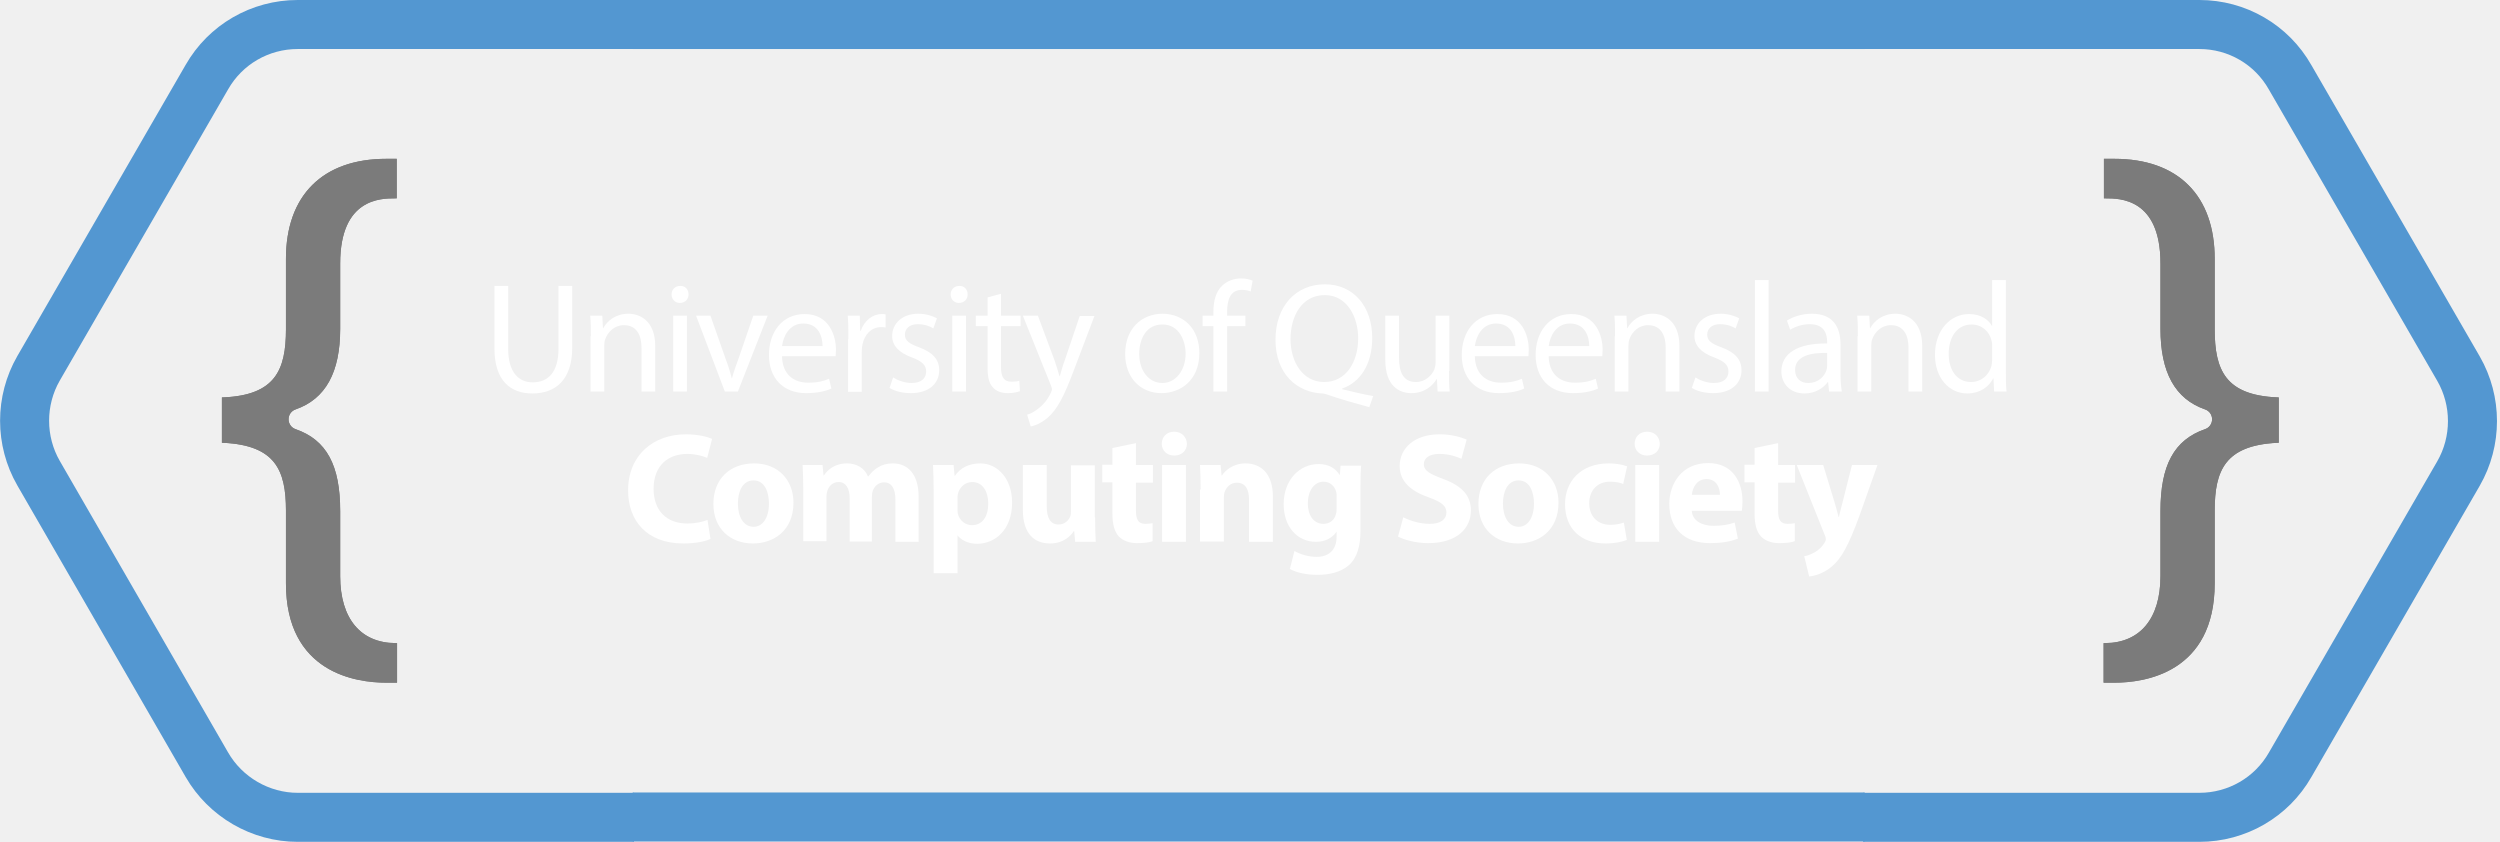
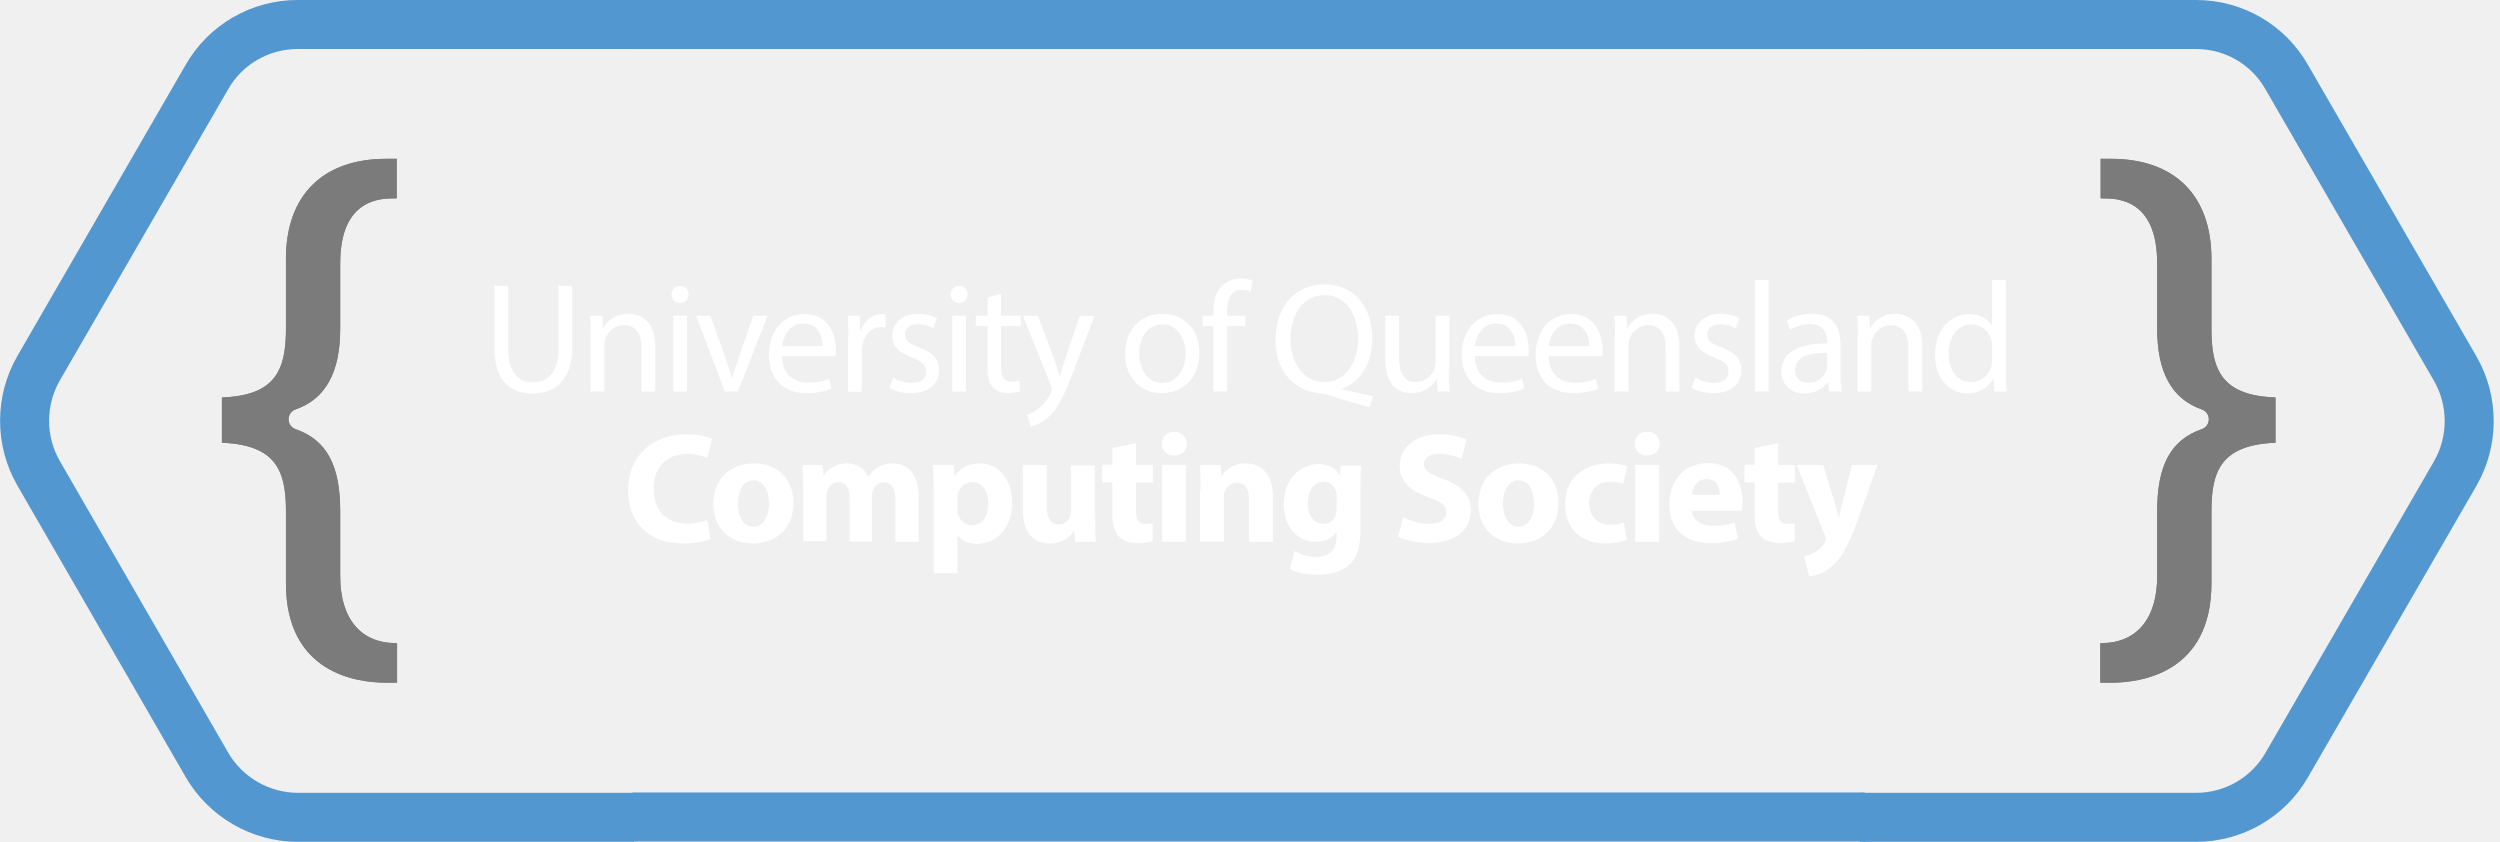
<svg xmlns="http://www.w3.org/2000/svg" version="1.1" x="0px" y="0px" viewBox="0 0 765 257.6" enable-background="new 0 0 765 257.6" xml:space="preserve">
  <g id="Layer_3">
</g>
  <g id="Layer_1">
    <g>
      <path fill="none" stroke="#5397D1" stroke-width="15" stroke-miterlimit="10" d="M273.3,144.9" />
      <path fill="none" stroke="#5397D1" stroke-width="15" stroke-miterlimit="10" d="M194,7.5H91.1c-11.5,0-22.1,6.1-27.8,16.1    l-51.5,89.1c-5.7,9.9-5.7,22.2,0,32.1L63.3,234c5.7,9.9,16.4,16.1,27.8,16.1H194" />
    </g>
    <g>
      <g>
-         <path fill="#7B7B7B" stroke="#7B7B7B" stroke-miterlimit="10" d="M644.2,208.4v-11.1c11-0.1,17.4-7.8,17.4-21v-19.9     c0-13.9,4.1-21.4,13.3-24.6c1.5-0.5,2.5-1.9,2.5-3.5c0-1.6-1-3-2.5-3.5c-8.9-3.1-13.3-11-13.3-24.2v-20c0-20.4-13-20.4-17.2-20.4     h-0.1V49.1h2.7c19.2,0,30.2,11,30.2,30.1v21.6c0,12.6,3.4,20.6,19.6,21.3V135c-16.3,0.8-19.6,8.8-19.6,21.2v22.3     c0,27-21.1,29.9-30.2,29.9L644.2,208.4L644.2,208.4z" />
+         <path fill="#7B7B7B" stroke="#7B7B7B" stroke-miterlimit="10" d="M643.2,208.4v-11.1c11-0.1,17.4-7.8,17.4-21v-19.9     c0-13.9,4.1-21.4,13.3-24.6c1.5-0.5,2.5-1.9,2.5-3.5c0-1.6-1-3-2.5-3.5c-8.9-3.1-13.3-11-13.3-24.2v-20c0-20.4-13-20.4-17.2-20.4     h-0.1V49.1h2.7c19.2,0,30.2,11,30.2,30.1v21.6c0,12.6,3.4,20.6,19.6,21.3V135c-16.3,0.8-19.6,8.8-19.6,21.2v22.3     c0,27-21.1,29.9-30.2,29.9L643.2,208.4L643.2,208.4z" />
      </g>
      <g>
-         <path fill="#7B7B7B" stroke="#7B7B7B" stroke-miterlimit="10" d="M644.2,208.4v-11.1c11-0.1,17.4-7.8,17.4-21v-19.9     c0-13.9,4.1-21.4,13.3-24.6c1.5-0.5,2.5-1.9,2.5-3.5c0-1.6-1-3-2.5-3.5c-8.9-3.1-13.3-11-13.3-24.2v-20c0-20.4-13-20.4-17.2-20.4     h-0.1V49.1h2.7c19.2,0,30.2,11,30.2,30.1v21.6c0,12.6,3.4,20.6,19.6,21.3V135c-16.3,0.8-19.6,8.8-19.6,21.2v22.3     c0,27-21.1,29.9-30.2,29.9L644.2,208.4L644.2,208.4z" />
+         <path fill="#7B7B7B" stroke="#7B7B7B" stroke-miterlimit="10" d="M643.2,208.4v-11.1c11-0.1,17.4-7.8,17.4-21v-19.9     c0-13.9,4.1-21.4,13.3-24.6c1.5-0.5,2.5-1.9,2.5-3.5c0-1.6-1-3-2.5-3.5c-8.9-3.1-13.3-11-13.3-24.2v-20c0-20.4-13-20.4-17.2-20.4     h-0.1V49.1h2.7c19.2,0,30.2,11,30.2,30.1v21.6c0,12.6,3.4,20.6,19.6,21.3V135c-16.3,0.8-19.6,8.8-19.6,21.2v22.3     c0,27-21.1,29.9-30.2,29.9L643.2,208.4L643.2,208.4z" />
      </g>
    </g>
    <g>
      <g>
        <path fill="#7B7B7B" stroke="#7B7B7B" stroke-miterlimit="10" d="M121,208.4v-11.1c-11-0.1-17.4-7.8-17.4-21v-19.9     c0-13.9-4.1-21.4-13.3-24.6c-1.5-0.5-2.5-1.9-2.5-3.5c0-1.6,1-3,2.5-3.5c8.9-3.1,13.3-11,13.3-24.2v-20c0-20.4,13-20.4,17.2-20.4     h0.1V49.1h-2.7C99,49.1,88,60.1,88,79.2v21.6c0,12.6-3.4,20.6-19.6,21.3V135c16.3,0.8,19.6,8.8,19.6,21.2v22.3     c0,27,21.1,29.9,30.2,29.9L121,208.4L121,208.4z" />
      </g>
      <g>
        <path fill="#7B7B7B" stroke="#7B7B7B" stroke-miterlimit="10" d="M121,208.4v-11.1c-11-0.1-17.4-7.8-17.4-21v-19.9     c0-13.9-4.1-21.4-13.3-24.6c-1.5-0.5-2.5-1.9-2.5-3.5c0-1.6,1-3,2.5-3.5c8.9-3.1,13.3-11,13.3-24.2v-20c0-20.4,13-20.4,17.2-20.4     h0.1V49.1h-2.7C99,49.1,88,60.1,88,79.2v21.6c0,12.6-3.4,20.6-19.6,21.3V135c16.3,0.8,19.6,8.8,19.6,21.2v22.3     c0,27,21.1,29.9,30.2,29.9L121,208.4L121,208.4z" />
      </g>
    </g>
    <g>
-       <path fill="none" stroke="#5397D1" stroke-width="15" stroke-miterlimit="10" d="M570.1,250.1H673c11.5,0,22.1-6.1,27.8-16.1    l51.5-89.1c5.7-9.9,5.7-22.2,0-32.1l-51.5-89.1C695.1,13.6,684.5,7.5,673,7.5H570.1" />
+       <path fill="none" stroke="#5397D1" stroke-width="15" stroke-miterlimit="10" d="M569.1,250.1H672c11.5,0,22.1-6.1,27.8-16.1    l51.5-89.1c5.7-9.9,5.7-22.2,0-32.1l-51.5-89.1C694.1,13.6,683.5,7.5,672,7.5H569.1" />
    </g>
    <line fill="none" stroke="#5397D1" stroke-width="15" stroke-miterlimit="10" x1="193.6" y1="7.5" x2="570.6" y2="7.5" />
    <line fill="none" stroke="#5397D1" stroke-width="15" stroke-miterlimit="10" x1="193.6" y1="250" x2="570.6" y2="250" />
    <path fill="none" stroke="#5397D1" stroke-width="15" stroke-miterlimit="10" d="M507.4,171.9" />
  </g>
  <g id="Layer_2">
    <g>
      <path fill="#FFFFFF" d="M155.5,87.5v19.2c0,7.2,3.2,10.3,7.5,10.3c4.8,0,7.9-3.2,7.9-10.3V87.5h4.2v18.9c0,9.9-5.2,14-12.2,14    c-6.6,0-11.6-3.8-11.6-13.8V87.5H155.5z" />
      <path fill="#FFFFFF" d="M180.8,102.9c0-2.4,0-4.4-0.2-6.3h3.7l0.2,3.8h0.1c1.2-2.2,3.8-4.4,7.7-4.4c3.2,0,8.2,1.9,8.2,9.9v13.9    h-4.2v-13.4c0-3.7-1.4-6.9-5.4-6.9c-2.8,0-4.9,2-5.7,4.3c-0.2,0.5-0.3,1.2-0.3,2v14h-4.2V102.9z" />
      <path fill="#FFFFFF" d="M210.7,90.1c0,1.4-1,2.6-2.7,2.6c-1.5,0-2.5-1.2-2.5-2.6c0-1.5,1.1-2.6,2.6-2.6    C209.7,87.4,210.7,88.6,210.7,90.1z M206,119.8V96.6h4.2v23.2H206z" />
      <path fill="#FFFFFF" d="M217.4,96.6l4.6,13.1c0.8,2.1,1.4,4,1.9,6h0.1c0.5-1.9,1.2-3.8,2-6l4.5-13.1h4.4l-9.1,23.2h-4l-8.8-23.2    H217.4z" />
      <path fill="#FFFFFF" d="M239.3,109c0.1,5.7,3.7,8.1,8,8.1c3,0,4.8-0.5,6.4-1.2l0.7,3c-1.5,0.7-4,1.4-7.7,1.4    c-7.2,0-11.4-4.7-11.4-11.7c0-7,4.1-12.5,10.9-12.5c7.6,0,9.6,6.7,9.6,10.9c0,0.9-0.1,1.5-0.1,2H239.3z M251.7,105.9    c0-2.7-1.1-6.9-5.9-6.9c-4.3,0-6.1,3.9-6.5,6.9H251.7z" />
      <path fill="#FFFFFF" d="M259.6,103.8c0-2.7,0-5.1-0.2-7.2h3.7l0.1,4.6h0.2c1.1-3.1,3.6-5.1,6.4-5.1c0.5,0,0.8,0,1.2,0.1v4    c-0.4-0.1-0.9-0.1-1.4-0.1c-3,0-5.1,2.3-5.7,5.4c-0.1,0.6-0.2,1.2-0.2,2v12.4h-4.2V103.8z" />
      <path fill="#FFFFFF" d="M273.3,115.5c1.2,0.8,3.5,1.7,5.6,1.7c3.1,0,4.5-1.5,4.5-3.5c0-2-1.2-3.1-4.3-4.3    c-4.2-1.5-6.1-3.8-6.1-6.6c0-3.7,3-6.8,8-6.8c2.4,0,4.4,0.7,5.7,1.4l-1.1,3.1c-0.9-0.6-2.6-1.3-4.8-1.3c-2.5,0-3.9,1.4-3.9,3.2    c0,1.9,1.4,2.8,4.4,3.9c4,1.5,6.1,3.6,6.1,7c0,4.1-3.2,7-8.7,7c-2.5,0-4.9-0.6-6.5-1.6L273.3,115.5z" />
      <path fill="#FFFFFF" d="M296.1,90.1c0,1.4-1,2.6-2.7,2.6c-1.5,0-2.5-1.2-2.5-2.6c0-1.5,1.1-2.6,2.6-2.6    C295.1,87.4,296.1,88.6,296.1,90.1z M291.4,119.8V96.6h4.2v23.2H291.4z" />
      <path fill="#FFFFFF" d="M306.3,89.9v6.7h6v3.2h-6v12.5c0,2.9,0.8,4.5,3.2,4.5c1.1,0,1.9-0.1,2.4-0.3l0.2,3.2    c-0.8,0.3-2.1,0.6-3.7,0.6c-2,0-3.6-0.6-4.6-1.8c-1.2-1.2-1.6-3.3-1.6-6V99.8h-3.6v-3.2h3.6V91L306.3,89.9z" />
      <path fill="#FFFFFF" d="M317.6,96.6l5.1,13.7c0.5,1.5,1.1,3.4,1.5,4.8h0.1c0.4-1.4,0.9-3.2,1.5-4.8l4.6-13.6h4.5l-6.3,16.6    c-3,8-5.1,12-8,14.5c-2.1,1.8-4.1,2.5-5.2,2.7l-1.1-3.6c1.1-0.3,2.4-1,3.7-2.1c1.2-0.9,2.6-2.5,3.6-4.7c0.2-0.4,0.3-0.8,0.3-1    c0-0.2-0.1-0.6-0.3-1.1L313,96.6H317.6z" />
      <path fill="#FFFFFF" d="M367,108c0,8.6-6,12.3-11.6,12.3c-6.3,0-11.1-4.6-11.1-12c0-7.8,5.1-12.3,11.5-12.3    C362.5,96.1,367,100.9,367,108z M348.6,108.3c0,5.1,2.9,8.9,7.1,8.9c4,0,7.1-3.8,7.1-9c0-3.9-2-8.9-7-8.9    C350.7,99.2,348.6,103.8,348.6,108.3z" />
      <path fill="#FFFFFF" d="M371.3,119.8v-20H368v-3.2h3.3v-1.1c0-3.3,0.7-6.2,2.7-8.1c1.6-1.5,3.7-2.2,5.7-2.2c1.5,0,2.8,0.3,3.6,0.7    l-0.6,3.3c-0.6-0.3-1.5-0.5-2.7-0.5c-3.6,0-4.5,3.2-4.5,6.7v1.2h5.6v3.2h-5.6v20H371.3z" />
      <path fill="#FFFFFF" d="M419,124.6c-4.4-1.2-8.6-2.4-12.4-3.7c-0.7-0.2-1.3-0.5-2-0.5c-7.7-0.3-14.3-6-14.3-16.4    c0-10.4,6.3-17,15.1-17c8.8,0,14.5,6.8,14.5,16.4c0,8.3-3.8,13.6-9.2,15.5v0.2c3.2,0.8,6.7,1.6,9.5,2.1L419,124.6z M415.6,103.5    c0-6.5-3.4-13.2-10.2-13.2c-7.1,0-10.5,6.5-10.5,13.5c0,6.9,3.7,13.1,10.3,13.1C411.8,116.9,415.6,110.9,415.6,103.5z" />
      <path fill="#FFFFFF" d="M443.4,113.5c0,2.4,0,4.5,0.2,6.3h-3.7l-0.2-3.8h-0.1c-1.1,1.9-3.6,4.3-7.7,4.3c-3.6,0-8-2-8-10.2V96.6    h4.2v12.9c0,4.4,1.3,7.4,5.2,7.4c2.8,0,4.8-2,5.6-3.8c0.2-0.6,0.4-1.4,0.4-2.2V96.6h4.2V113.5z" />
      <path fill="#FFFFFF" d="M451.3,109c0.1,5.7,3.7,8.1,8,8.1c3,0,4.8-0.5,6.4-1.2l0.7,3c-1.5,0.7-4,1.4-7.7,1.4    c-7.2,0-11.4-4.7-11.4-11.7c0-7,4.1-12.5,10.9-12.5c7.6,0,9.6,6.7,9.6,10.9c0,0.9-0.1,1.5-0.1,2H451.3z M463.7,105.9    c0-2.7-1.1-6.9-5.9-6.9c-4.3,0-6.1,3.9-6.5,6.9H463.7z" />
      <path fill="#FFFFFF" d="M473.9,109c0.1,5.7,3.7,8.1,8,8.1c3,0,4.8-0.5,6.4-1.2l0.7,3c-1.5,0.7-4,1.4-7.7,1.4    c-7.2,0-11.4-4.7-11.4-11.7c0-7,4.1-12.5,10.9-12.5c7.6,0,9.6,6.7,9.6,10.9c0,0.9-0.1,1.5-0.1,2H473.9z M486.3,105.9    c0-2.7-1.1-6.9-5.9-6.9c-4.3,0-6.1,3.9-6.5,6.9H486.3z" />
      <path fill="#FFFFFF" d="M494.2,102.9c0-2.4,0-4.4-0.2-6.3h3.7l0.2,3.8h0.1c1.2-2.2,3.8-4.4,7.7-4.4c3.2,0,8.2,1.9,8.2,9.9v13.9    h-4.2v-13.4c0-3.7-1.4-6.9-5.4-6.9c-2.8,0-4.9,2-5.7,4.3c-0.2,0.5-0.3,1.2-0.3,2v14h-4.2V102.9z" />
      <path fill="#FFFFFF" d="M518.8,115.5c1.2,0.8,3.5,1.7,5.6,1.7c3.1,0,4.5-1.5,4.5-3.5c0-2-1.2-3.1-4.3-4.3    c-4.2-1.5-6.1-3.8-6.1-6.6c0-3.7,3-6.8,8-6.8c2.4,0,4.4,0.7,5.7,1.4l-1.1,3.1c-0.9-0.6-2.6-1.3-4.8-1.3c-2.5,0-3.9,1.4-3.9,3.2    c0,1.9,1.4,2.8,4.4,3.9c4,1.5,6.1,3.6,6.1,7c0,4.1-3.2,7-8.7,7c-2.5,0-4.9-0.6-6.5-1.6L518.8,115.5z" />
      <path fill="#FFFFFF" d="M537,85.7h4.2v34.1H537V85.7z" />
      <path fill="#FFFFFF" d="M559.7,119.8l-0.3-2.9h-0.1c-1.3,1.8-3.8,3.5-7.1,3.5c-4.7,0-7.1-3.3-7.1-6.7c0-5.6,5-8.7,14-8.6v-0.5    c0-1.9-0.5-5.4-5.3-5.4c-2.2,0-4.4,0.7-6,1.7l-1-2.8c1.9-1.2,4.7-2.1,7.6-2.1c7.1,0,8.8,4.8,8.8,9.5v8.7c0,2,0.1,4,0.4,5.6H559.7z     M559.1,108c-4.6-0.1-9.8,0.7-9.8,5.2c0,2.7,1.8,4,4,4c3,0,4.9-1.9,5.6-3.9c0.1-0.4,0.2-0.9,0.2-1.3V108z" />
      <path fill="#FFFFFF" d="M568.5,102.9c0-2.4,0-4.4-0.2-6.3h3.7l0.2,3.8h0.1c1.2-2.2,3.8-4.4,7.7-4.4c3.2,0,8.2,1.9,8.2,9.9v13.9    h-4.2v-13.4c0-3.7-1.4-6.9-5.4-6.9c-2.8,0-4.9,2-5.7,4.3c-0.2,0.5-0.3,1.2-0.3,2v14h-4.2V102.9z" />
      <path fill="#FFFFFF" d="M613.8,85.7v28.1c0,2.1,0,4.4,0.2,6h-3.8l-0.2-4h-0.1c-1.3,2.6-4.1,4.6-7.9,4.6c-5.6,0-9.9-4.8-9.9-11.8    c0-7.7,4.8-12.5,10.4-12.5c3.6,0,6,1.7,7,3.6h0.1V85.7H613.8z M609.6,106c0-0.5,0-1.2-0.2-1.8c-0.6-2.7-2.9-4.9-6.1-4.9    c-4.4,0-7,3.8-7,9c0,4.7,2.3,8.6,6.9,8.6c2.8,0,5.4-1.9,6.2-5c0.1-0.6,0.2-1.2,0.2-1.8V106z" />
      <path fill="#FFFFFF" d="M217.4,164.9c-1.3,0.7-4.4,1.4-8.3,1.4c-11.2,0-16.9-7-16.9-16.2c0-11,7.9-17.2,17.7-17.2    c3.8,0,6.7,0.8,8,1.4l-1.5,5.8c-1.5-0.6-3.6-1.2-6.1-1.2c-5.8,0-10.3,3.5-10.3,10.7c0,6.5,3.8,10.6,10.4,10.6    c2.2,0,4.7-0.5,6.1-1.1L217.4,164.9z" />
      <path fill="#FFFFFF" d="M242.8,153.8c0,8.6-6.1,12.5-12.4,12.5c-6.9,0-12.1-4.5-12.1-12.1c0-7.6,5-12.4,12.5-12.4    C238,141.8,242.8,146.8,242.8,153.8z M225.8,154.1c0,4,1.7,7.1,4.8,7.1c2.8,0,4.7-2.8,4.7-7.1c0-3.5-1.3-7.1-4.7-7.1    C227.1,147,225.8,150.6,225.8,154.1z" />
      <path fill="#FFFFFF" d="M245.8,149.8c0-2.9-0.1-5.4-0.2-7.5h6.1l0.3,3.2h0.1c1-1.5,3.1-3.7,7.1-3.7c3,0,5.4,1.5,6.4,4h0.1    c0.9-1.2,1.9-2.2,3-2.8c1.3-0.8,2.7-1.2,4.5-1.2c4.5,0,7.9,3.2,7.9,10.2v13.8h-7.1v-12.8c0-3.4-1.1-5.4-3.5-5.4    c-1.7,0-2.9,1.2-3.4,2.5c-0.2,0.5-0.3,1.3-0.3,1.9v13.7H260v-13.2c0-3-1.1-5-3.4-5c-1.9,0-3,1.4-3.4,2.6c-0.2,0.6-0.3,1.2-0.3,1.8    v13.7h-7.1V149.8z" />
      <path fill="#FFFFFF" d="M285.7,150.2c0-3.1-0.1-5.7-0.2-7.9h6.3l0.3,3.3h0.1c1.7-2.5,4.4-3.8,7.8-3.8c5.1,0,9.7,4.5,9.7,12    c0,8.5-5.4,12.6-10.7,12.6c-2.8,0-5-1.2-6.1-2.7H293v11.7h-7.3V150.2z M293,155.7c0,0.6,0,1.1,0.1,1.5c0.5,2,2.2,3.5,4.3,3.5    c3.2,0,5-2.6,5-6.6c0-3.7-1.7-6.6-4.9-6.6c-2.1,0-3.9,1.5-4.4,3.7c-0.1,0.4-0.1,0.9-0.1,1.3V155.7z" />
      <path fill="#FFFFFF" d="M335.1,158.3c0,3.1,0.1,5.6,0.2,7.5h-6.3l-0.3-3.3h-0.1c-0.9,1.4-3.1,3.8-7.3,3.8c-4.8,0-8.3-3-8.3-10.2    v-13.8h7.3V155c0,3.4,1.1,5.5,3.6,5.5c2,0,3.2-1.4,3.6-2.5c0.2-0.4,0.2-1,0.2-1.6v-14h7.3V158.3z" />
      <path fill="#FFFFFF" d="M347.6,135.6v6.7h5.2v5.4h-5.2v8.5c0,2.8,0.7,4.1,2.9,4.1c0.9,0,1.6-0.1,2.2-0.2l0,5.5    c-1,0.4-2.7,0.6-4.8,0.6c-2.4,0-4.3-0.8-5.5-2c-1.3-1.4-2-3.6-2-7v-9.6h-3.1v-5.4h3.1v-5.1L347.6,135.6z" />
      <path fill="#FFFFFF" d="M363.2,135.8c0,2-1.5,3.6-3.9,3.6c-2.3,0-3.8-1.6-3.8-3.6c0-2.1,1.5-3.7,3.8-3.7    C361.6,132.1,363.1,133.7,363.2,135.8z M355.6,165.8v-23.5h7.3v23.5H355.6z" />
      <path fill="#FFFFFF" d="M367.4,149.8c0-2.9-0.1-5.4-0.2-7.5h6.3l0.3,3.2h0.1c1-1.5,3.4-3.7,7.2-3.7c4.8,0,8.4,3.2,8.4,10.1v13.9    h-7.3v-13c0-3-1.1-5.1-3.7-5.1c-2,0-3.2,1.4-3.7,2.7c-0.2,0.4-0.3,1.2-0.3,1.8v13.5h-7.3V149.8z" />
      <path fill="#FFFFFF" d="M416.5,142.3c-0.1,1.5-0.2,3.5-0.2,7v13.1c0,4.5-0.9,8.2-3.6,10.6c-2.6,2.2-6.1,2.9-9.6,2.9    c-3.1,0-6.3-0.6-8.4-1.8l1.4-5.5c1.5,0.9,4.1,1.8,6.8,1.8c3.5,0,6.1-1.9,6.1-6.2v-1.5H409c-1.4,2-3.6,3.1-6.3,3.1    c-5.8,0-9.9-4.7-9.9-11.5c0-7.5,4.9-12.3,10.7-12.3c3.2,0,5.2,1.4,6.4,3.3h0.1l0.2-2.8H416.5z M409,151.9c0-0.5,0-1-0.1-1.3    c-0.5-1.9-1.9-3.2-3.9-3.2c-2.6,0-4.8,2.4-4.8,6.7c0,3.5,1.7,6.2,4.8,6.2c1.9,0,3.4-1.2,3.8-3c0.2-0.5,0.2-1.3,0.2-1.9V151.9z" />
      <path fill="#FFFFFF" d="M429.4,158.3c2,1,5,2,8.1,2c3.4,0,5.1-1.4,5.1-3.5c0-2-1.5-3.2-5.4-4.6c-5.4-1.9-8.9-4.8-8.9-9.6    c0-5.5,4.6-9.7,12.2-9.7c3.6,0,6.3,0.8,8.3,1.6l-1.6,5.9c-1.3-0.6-3.6-1.5-6.8-1.5s-4.7,1.4-4.7,3.1c0,2.1,1.8,3,6,4.6    c5.7,2.1,8.4,5.1,8.4,9.6c0,5.4-4.2,10-13.1,10c-3.7,0-7.3-1-9.2-2L429.4,158.3z" />
      <path fill="#FFFFFF" d="M476.9,153.8c0,8.6-6.1,12.5-12.4,12.5c-6.9,0-12.1-4.5-12.1-12.1c0-7.6,5-12.4,12.5-12.4    C472.1,141.8,476.9,146.8,476.9,153.8z M459.9,154.1c0,4,1.7,7.1,4.8,7.1c2.8,0,4.7-2.8,4.7-7.1c0-3.5-1.3-7.1-4.7-7.1    C461.2,147,459.9,150.6,459.9,154.1z" />
      <path fill="#FFFFFF" d="M497.8,165.2c-1.3,0.6-3.7,1.1-6.5,1.1c-7.6,0-12.4-4.6-12.4-12c0-6.9,4.7-12.5,13.4-12.5    c1.9,0,4,0.3,5.6,0.9l-1.2,5.4c-0.9-0.4-2.2-0.7-4.1-0.7c-3.8,0-6.3,2.7-6.3,6.6c0,4.3,2.9,6.6,6.4,6.6c1.7,0,3.1-0.3,4.2-0.7    L497.8,165.2z" />
      <path fill="#FFFFFF" d="M507.9,135.8c0,2-1.5,3.6-3.9,3.6c-2.3,0-3.8-1.6-3.8-3.6c0-2.1,1.5-3.7,3.8-3.7    C506.4,132.1,507.8,133.7,507.9,135.8z M500.4,165.8v-23.5h7.3v23.5H500.4z" />
      <path fill="#FFFFFF" d="M517.7,156.4c0.2,3,3.2,4.5,6.6,4.5c2.5,0,4.5-0.3,6.5-1l1,4.9c-2.4,1-5.3,1.4-8.5,1.4    c-8,0-12.5-4.6-12.5-12c0-6,3.7-12.5,11.9-12.5c7.6,0,10.5,5.9,10.5,11.7c0,1.2-0.1,2.4-0.2,2.9H517.7z M526.3,151.4    c0-1.8-0.8-4.8-4.1-4.8c-3.1,0-4.3,2.8-4.5,4.8H526.3z" />
      <path fill="#FFFFFF" d="M544.1,135.6v6.7h5.2v5.4h-5.2v8.5c0,2.8,0.7,4.1,2.9,4.1c0.9,0,1.6-0.1,2.2-0.2l0,5.5    c-1,0.4-2.7,0.6-4.8,0.6c-2.4,0-4.3-0.8-5.5-2c-1.3-1.4-2-3.6-2-7v-9.6h-3.1v-5.4h3.1v-5.1L544.1,135.6z" />
      <path fill="#FFFFFF" d="M557.9,142.3l3.5,11.5c0.4,1.4,0.9,3.1,1.2,4.4h0.1c0.3-1.2,0.7-3,1.1-4.4l2.9-11.5h7.8l-5.5,15.5    c-3.4,9.3-5.6,13.1-8.3,15.4c-2.5,2.2-5.2,3-7.1,3.2l-1.5-6.2c0.9-0.1,2.1-0.6,3.2-1.2c1.1-0.6,2.3-1.7,3-2.9    c0.2-0.3,0.4-0.7,0.4-1.1c0-0.2,0-0.6-0.3-1.2l-8.6-21.5H557.9z" />
    </g>
  </g>
</svg>
